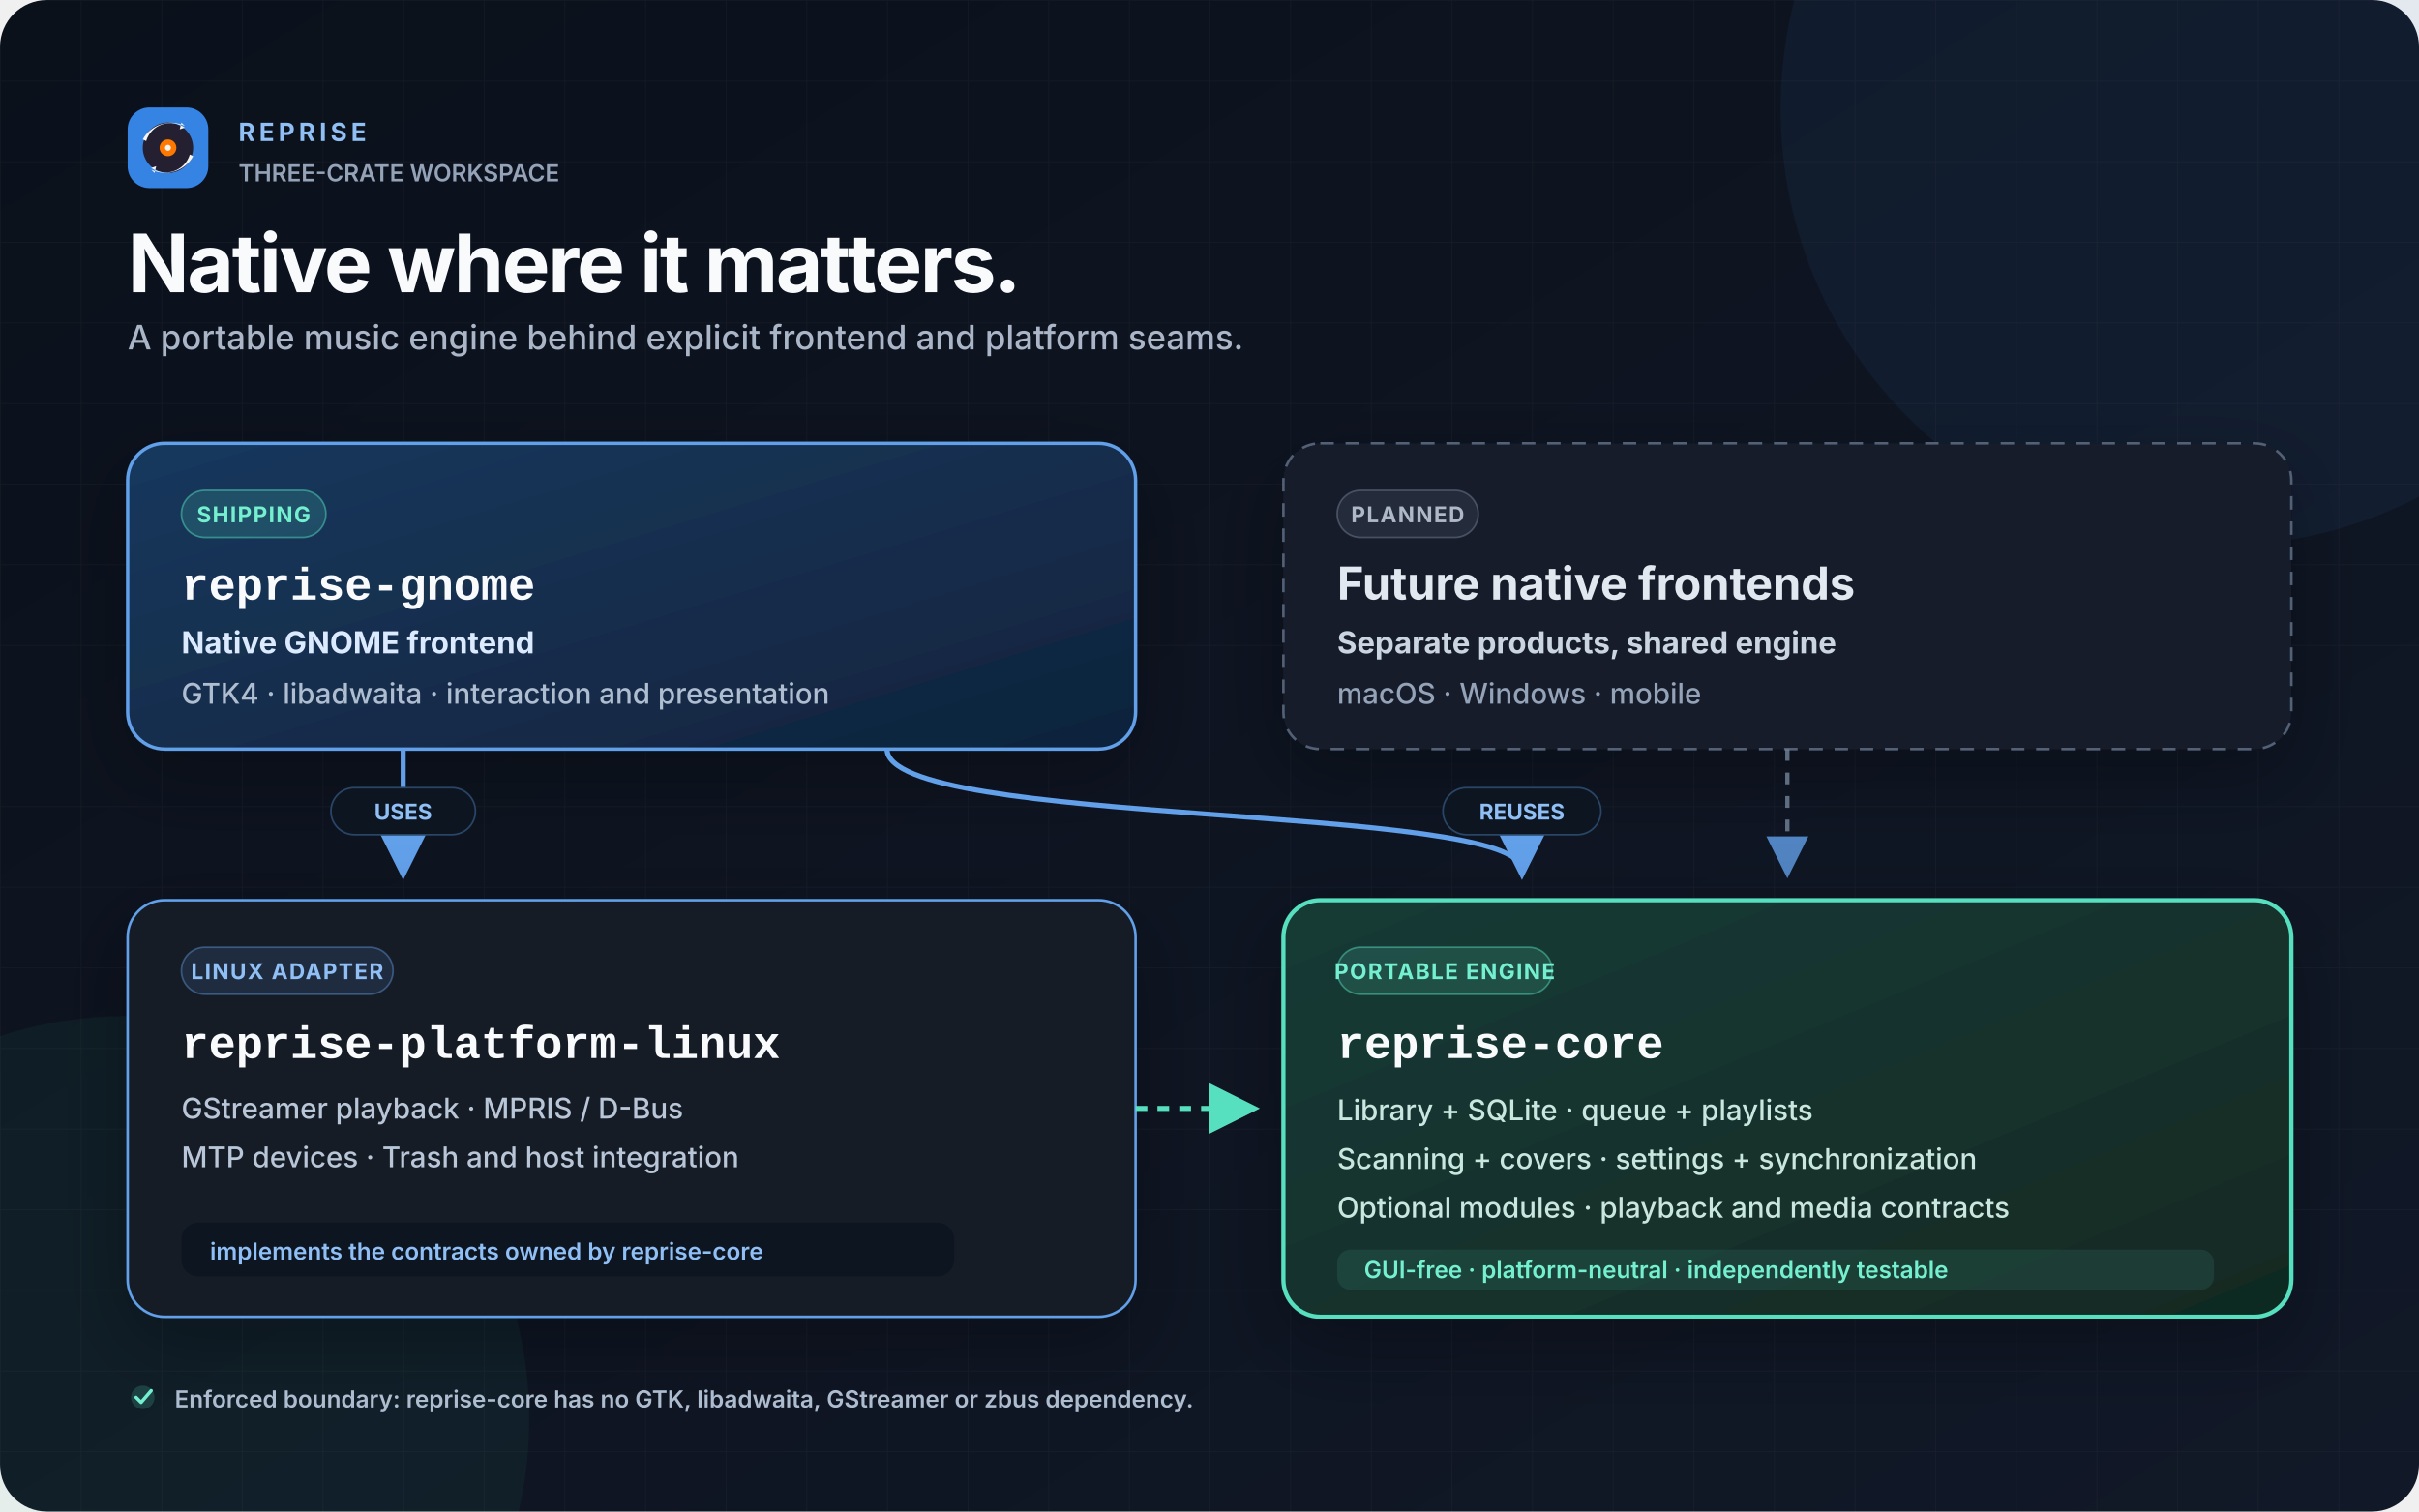
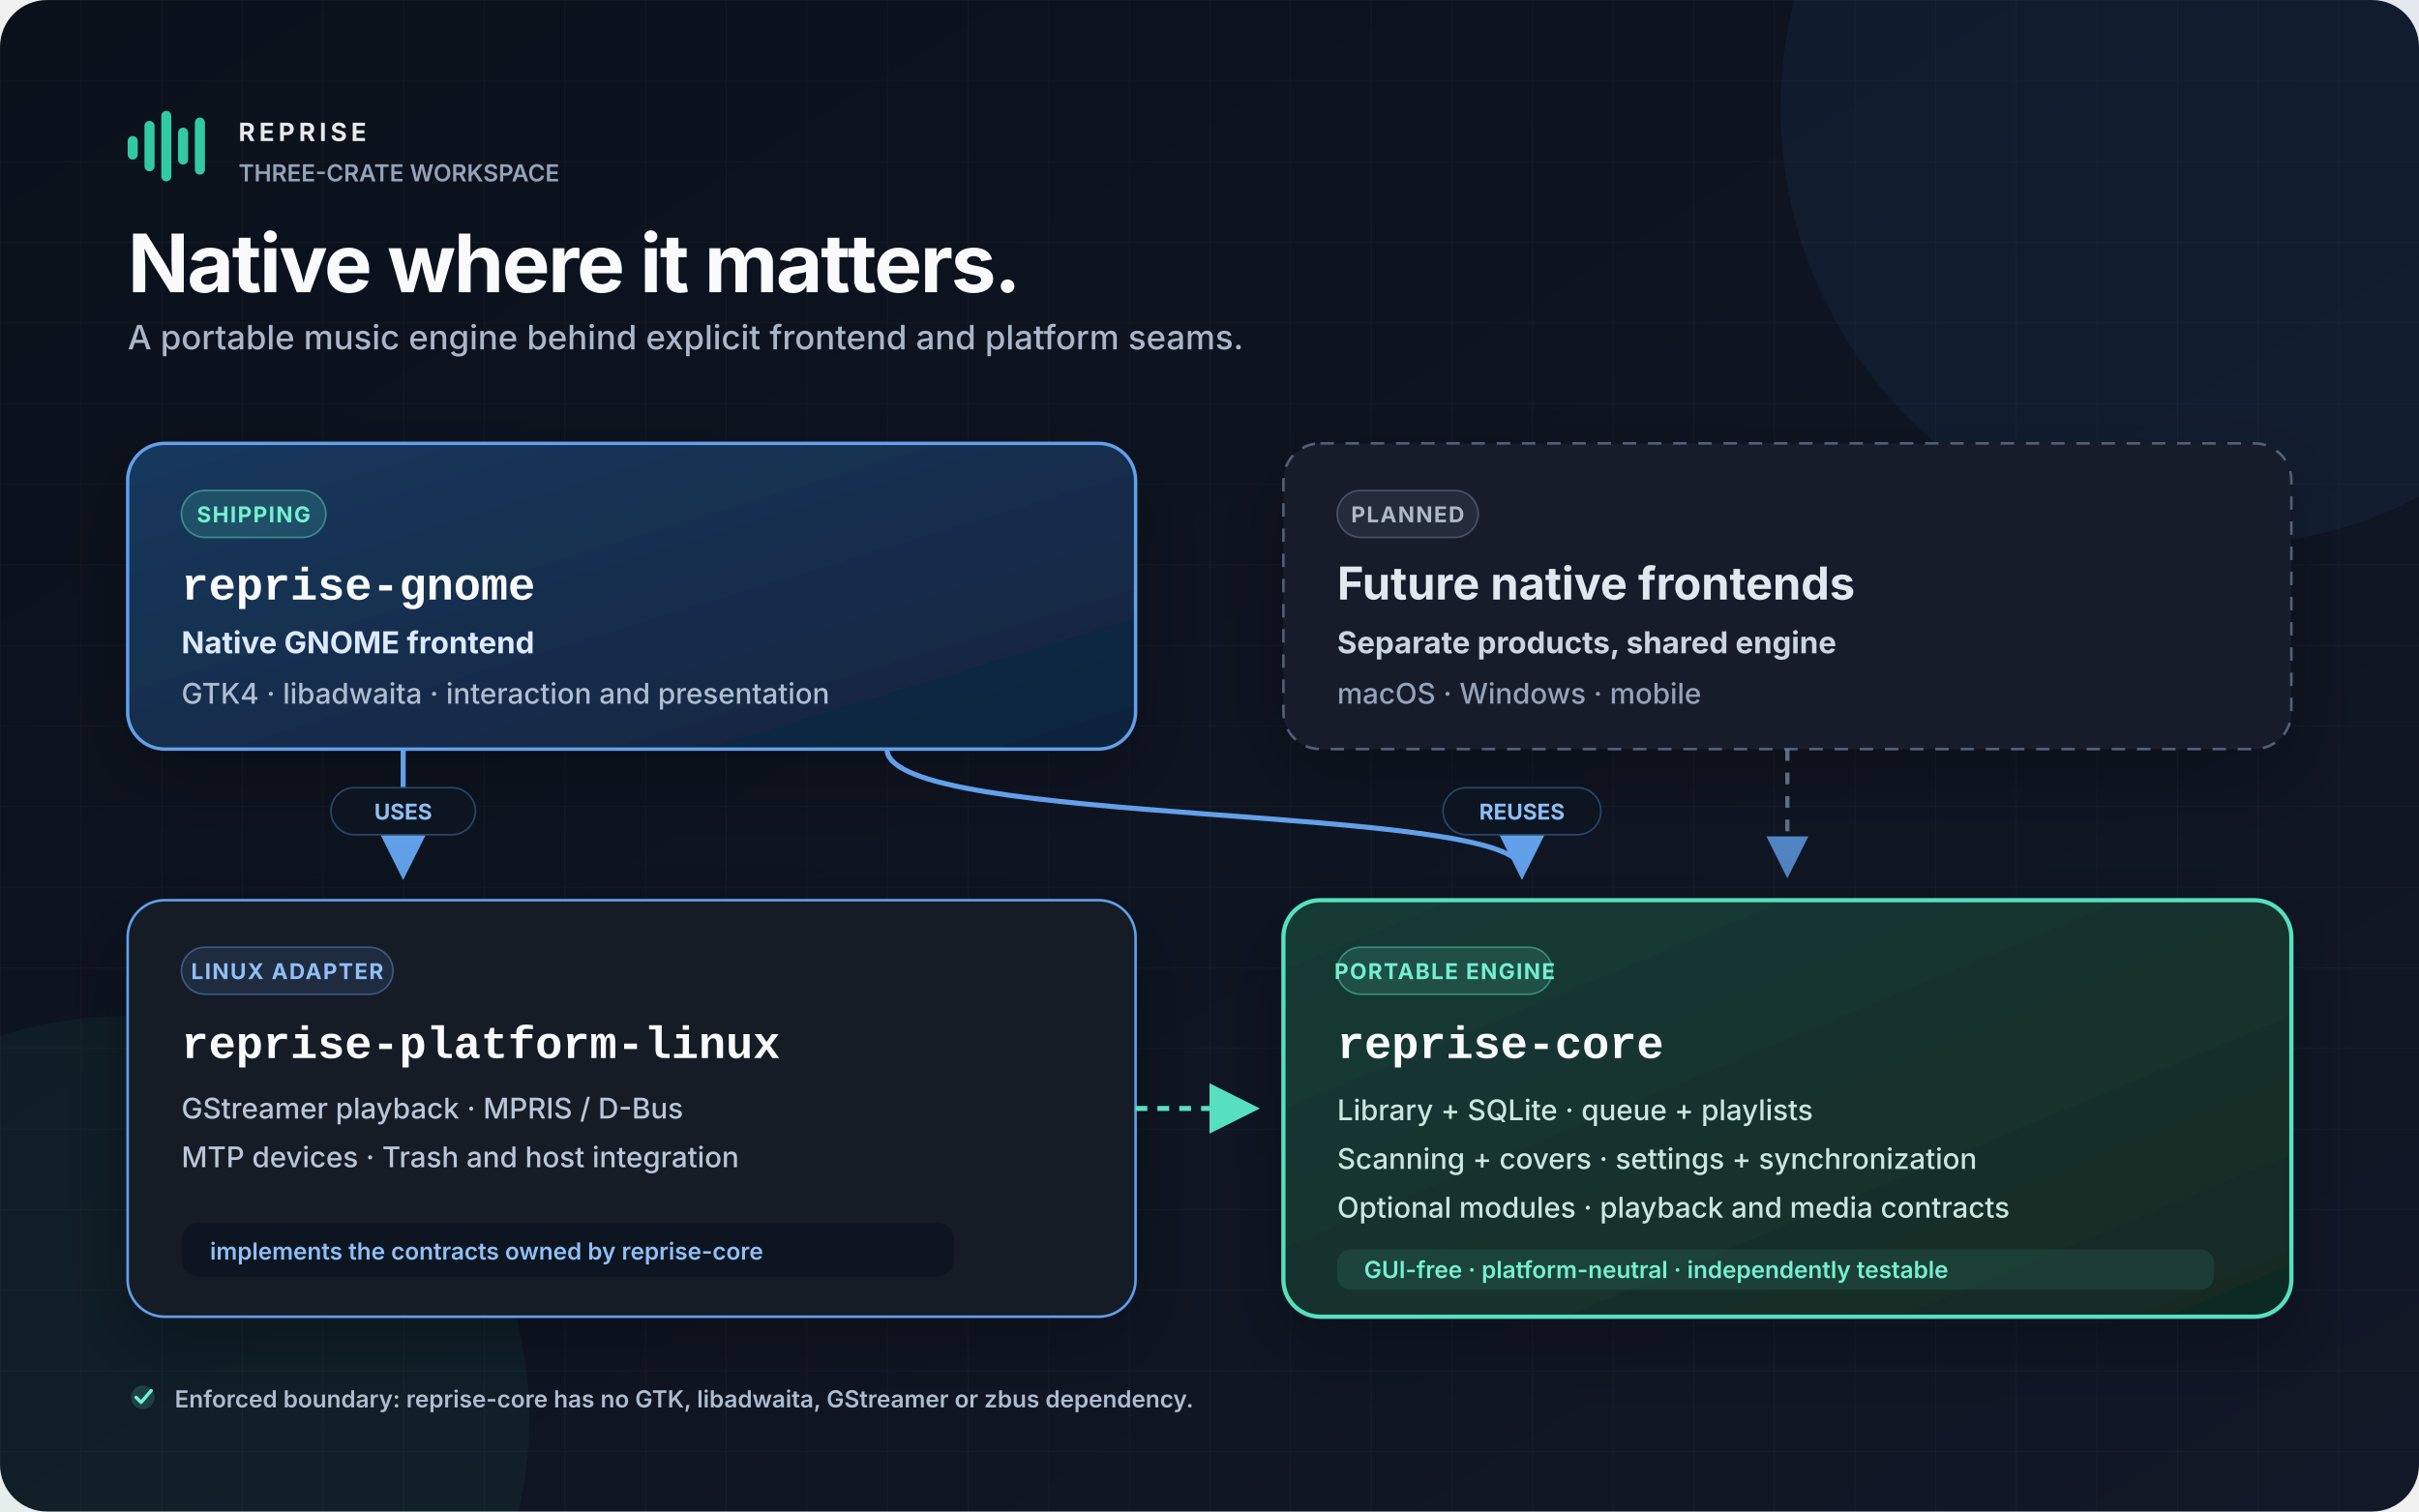
<svg xmlns="http://www.w3.org/2000/svg" width="1440" height="900" viewBox="0 0 1440 900" role="img" aria-labelledby="title description">
  <defs>
    <linearGradient id="background" x1="0" y1="0" x2="1" y2="1">
      <stop offset="0" stop-color="#0b111b" />
      <stop offset="1" stop-color="#111827" />
    </linearGradient>
    <linearGradient id="gnome-card" x1="0" y1="0" x2="1" y2="1">
      <stop offset="0" stop-color="#17385d" />
      <stop offset="1" stop-color="#10233c" />
    </linearGradient>
    <linearGradient id="core-card" x1="0" y1="0" x2="1" y2="1">
      <stop offset="0" stop-color="#193b36" />
      <stop offset="1" stop-color="#112923" />
    </linearGradient>
    <pattern id="grid" width="48" height="48" patternUnits="userSpaceOnUse">
      <path d="M48 0H0V48" fill="none" stroke="#ffffff" stroke-opacity="0.035" />
    </pattern>
    <filter id="shadow" x="-20%" y="-20%" width="140%" height="150%">
      <feDropShadow dx="0" dy="16" stdDeviation="22" flood-color="#000000" flood-opacity="0.28" />
    </filter>
    <filter id="glow" x="-40%" y="-40%" width="180%" height="180%">
      <feGaussianBlur stdDeviation="10" result="blur" />
      <feMerge>
        <feMergeNode in="blur" />
        <feMergeNode in="SourceGraphic" />
      </feMerge>
    </filter>
    <marker id="arrow-blue" markerWidth="10" markerHeight="10" refX="8" refY="5" orient="auto" markerUnits="strokeWidth">
      <path d="M0 0L10 5L0 10Z" fill="#62a0ea" />
    </marker>
    <marker id="arrow-green" markerWidth="10" markerHeight="10" refX="8" refY="5" orient="auto" markerUnits="strokeWidth">
      <path d="M0 0L10 5L0 10Z" fill="#57e0bf" />
    </marker>
    <style>
      .sans { font-family: Inter, ui-sans-serif, system-ui, -apple-system, BlinkMacSystemFont, "Segoe UI", sans-serif; }
      .mono { font-family: "SFMono-Regular", Consolas, "Liberation Mono", monospace; }
      .eyebrow { font-size: 15px; font-weight: 700; letter-spacing: 2.4px; }
      .title { font-size: 48px; font-weight: 750; letter-spacing: -1.2px; }
      .subtitle { font-size: 20px; font-weight: 450; }
      .crate { font-size: 27px; font-weight: 700; }
      .card-title { font-size: 18px; font-weight: 650; }
      .body { font-size: 17px; font-weight: 450; }
      .small { font-size: 14px; font-weight: 600; }
      .pill { font-size: 13px; font-weight: 700; letter-spacing: 0.8px; }
      .line-label { font-size: 13px; font-weight: 650; }
    </style>
  </defs>
  <rect width="1440" height="900" rx="28" fill="url(#background)" />
  <rect width="1440" height="900" rx="28" fill="url(#grid)" />
  <circle cx="1320" cy="65" r="260" fill="#3584e4" opacity="0.07" />
  <circle cx="75" cy="845" r="240" fill="#2ec7a6" opacity="0.055" />
  <g class="sans">
-     <g transform="translate(76 64)">
-       <rect width="48" height="48" rx="13" fill="#3584e4" />
-       <circle cx="24" cy="24" r="15" fill="#241f31" />
-       <circle cx="24" cy="24" r="5" fill="#ff7800" />
-       <circle cx="24" cy="24" r="1.8" fill="#f6f5f4" />
-       <path d="M11 20a15 15 0 0 1 23-8l-3 1 1-4 2 2A19 19 0 0 0 9 19z" fill="#f6f5f4" />
-       <path d="M37 28a15 15 0 0 1-23 8l3-1-1 4-2-2a19 19 0 0 0 25-8z" fill="#f6f5f4" />
+     <g transform="translate(76 66)">
+       <rect x="0" y="15" width="6" height="14" rx="3" fill="#33c9a3" />
+       <rect x="10" y="6" width="6" height="30" rx="3" fill="#33c9a3" />
+       <rect x="20" y="0" width="6" height="42" rx="3" fill="#33c9a3" />
+       <rect x="30" y="10" width="6" height="22" rx="3" fill="#33c9a3" />
+       <rect x="40" y="4" width="6" height="34" rx="3" fill="#33c9a3" />
    </g>
-     <text x="142" y="84" class="eyebrow" fill="#8fbff5">REPRISE</text>
+     <text x="142" y="84" class="eyebrow" fill="#e7e9ec">REPRISE</text>
    <text x="142" y="108" class="small" fill="#94a3b8">THREE-CRATE WORKSPACE</text>
    <text x="76" y="174" class="title" fill="#f8fafc">Native where it matters.</text>
    <text x="76" y="208" class="subtitle" fill="#aab6c8">A portable music engine behind explicit frontend and platform seams.</text>
    <g filter="url(#shadow)">
      <rect x="76" y="264" width="600" height="182" rx="22" fill="url(#gnome-card)" stroke="#62a0ea" stroke-width="2" />
      <rect x="764" y="264" width="600" height="182" rx="22" fill="#151d2a" stroke="#526176" stroke-width="1.5" stroke-dasharray="8 7" />
    </g>
    <rect x="108" y="292" width="86" height="28" rx="14" fill="#57e0bf" fill-opacity="0.16" stroke="#57e0bf" stroke-opacity="0.48" />
    <text x="151" y="311" class="pill" text-anchor="middle" fill="#74f0d0">SHIPPING</text>
    <text x="108" y="357" class="crate mono" fill="#f8fafc">reprise-gnome</text>
    <text x="108" y="389" class="card-title" fill="#dbeafe">Native GNOME frontend</text>
    <text x="108" y="419" class="body" fill="#aebdd0">GTK4 · libadwaita · interaction and presentation</text>
    <rect x="796" y="292" width="84" height="28" rx="14" fill="#94a3b8" fill-opacity="0.12" stroke="#94a3b8" stroke-opacity="0.36" />
    <text x="838" y="311" class="pill" text-anchor="middle" fill="#aeb8c7">PLANNED</text>
    <text x="796" y="357" class="crate" fill="#e2e8f0">Future native frontends</text>
    <text x="796" y="389" class="card-title" fill="#cbd5e1">Separate products, shared engine</text>
    <text x="796" y="419" class="body" fill="#94a3b8">macOS · Windows · mobile</text>
    <path d="M240 446V518" fill="none" stroke="#62a0ea" stroke-width="3" marker-end="url(#arrow-blue)" />
    <path d="M528 446C528 493 906 478 906 518" fill="none" stroke="#62a0ea" stroke-width="3" marker-end="url(#arrow-blue)" />
    <path d="M1064 446V518" fill="none" stroke="#73839a" stroke-width="2.5" stroke-dasharray="7 7" marker-end="url(#arrow-blue)" opacity="0.8" />
    <g>
      <rect x="197" y="469" width="86" height="28" rx="14" fill="#0d1521" stroke="#294667" />
      <text x="240" y="488" class="line-label" text-anchor="middle" fill="#8fbff5">USES</text>
      <rect x="859" y="469" width="94" height="28" rx="14" fill="#0d1521" stroke="#294667" />
      <text x="906" y="488" class="line-label" text-anchor="middle" fill="#8fbff5">REUSES</text>
    </g>
    <g filter="url(#shadow)">
      <rect x="76" y="536" width="600" height="248" rx="22" fill="#171e28" stroke="#62a0ea" stroke-width="1.5" />
      <rect x="764" y="536" width="600" height="248" rx="22" fill="url(#core-card)" stroke="#57e0bf" stroke-width="2.5" />
    </g>
    <rect x="108" y="564" width="126" height="28" rx="14" fill="#62a0ea" fill-opacity="0.13" stroke="#62a0ea" stroke-opacity="0.42" />
    <text x="171" y="583" class="pill" text-anchor="middle" fill="#8fbff5">LINUX ADAPTER</text>
    <text x="108" y="630" class="crate mono" fill="#f8fafc">reprise-platform-linux</text>
    <text x="108" y="666" class="body" fill="#b8c6d8">GStreamer playback · MPRIS / D-Bus</text>
    <text x="108" y="695" class="body" fill="#b8c6d8">MTP devices · Trash and host integration</text>
    <rect x="108" y="728" width="460" height="32" rx="10" fill="#0d1521" />
    <text x="125" y="750" class="small" fill="#8fbff5">implements the contracts owned by reprise-core</text>
    <rect x="796" y="564" width="128" height="28" rx="14" fill="#57e0bf" fill-opacity="0.14" stroke="#57e0bf" stroke-opacity="0.46" />
    <text x="860" y="583" class="pill" text-anchor="middle" fill="#74f0d0">PORTABLE ENGINE</text>
    <text x="796" y="630" class="crate mono" fill="#f8fafc">reprise-core</text>
    <text x="796" y="667" class="body" fill="#c9e7df">Library + SQLite · queue + playlists</text>
    <text x="796" y="696" class="body" fill="#c9e7df">Scanning + covers · settings + synchronization</text>
    <text x="796" y="725" class="body" fill="#c9e7df">Optional modules · playback and media contracts</text>
    <rect x="796" y="744" width="522" height="24" rx="8" fill="#57e0bf" fill-opacity="0.1" />
    <text x="812" y="761" class="small" fill="#74f0d0">GUI-free · platform-neutral · independently testable</text>
    <path d="M676 660H744" fill="none" stroke="#57e0bf" stroke-width="3" stroke-dasharray="7 6" marker-end="url(#arrow-green)" />
    <g transform="translate(76 824)">
      <circle cx="9" cy="8" r="7" fill="#57e0bf" opacity="0.18" />
      <path d="M5 8l3 3 6-7" fill="none" stroke="#74f0d0" stroke-width="2" stroke-linecap="round" stroke-linejoin="round" />
      <text x="28" y="14" class="small" fill="#aebccf">Enforced boundary: reprise-core has no GTK, libadwaita, GStreamer or zbus dependency.</text>
    </g>
  </g>
</svg>
